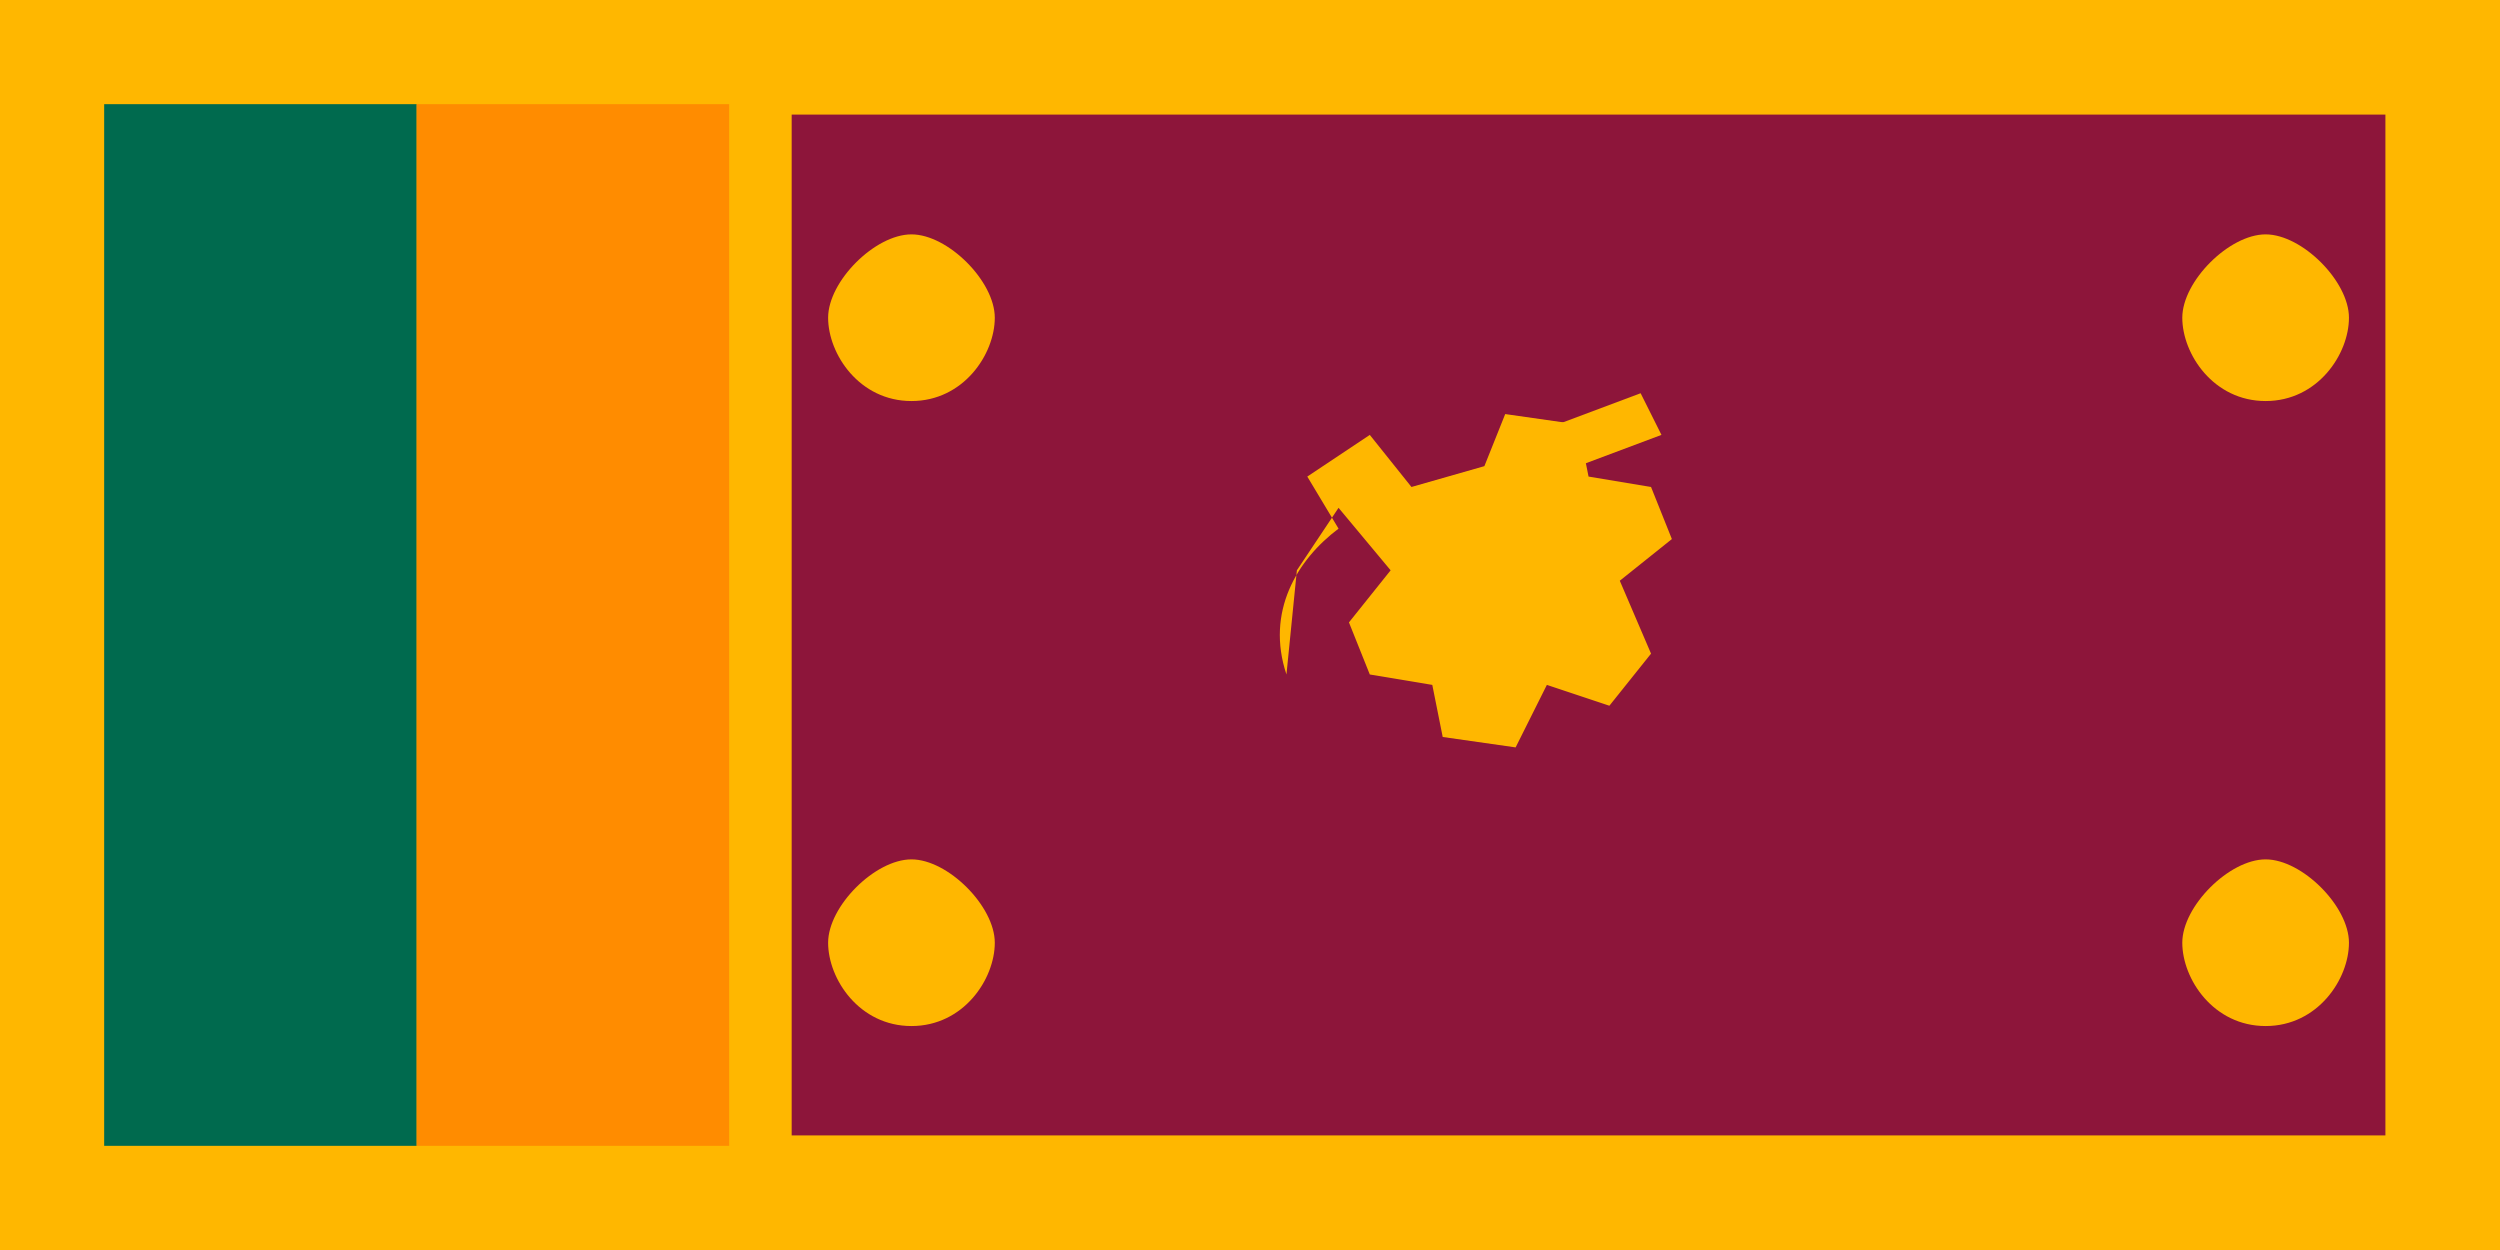
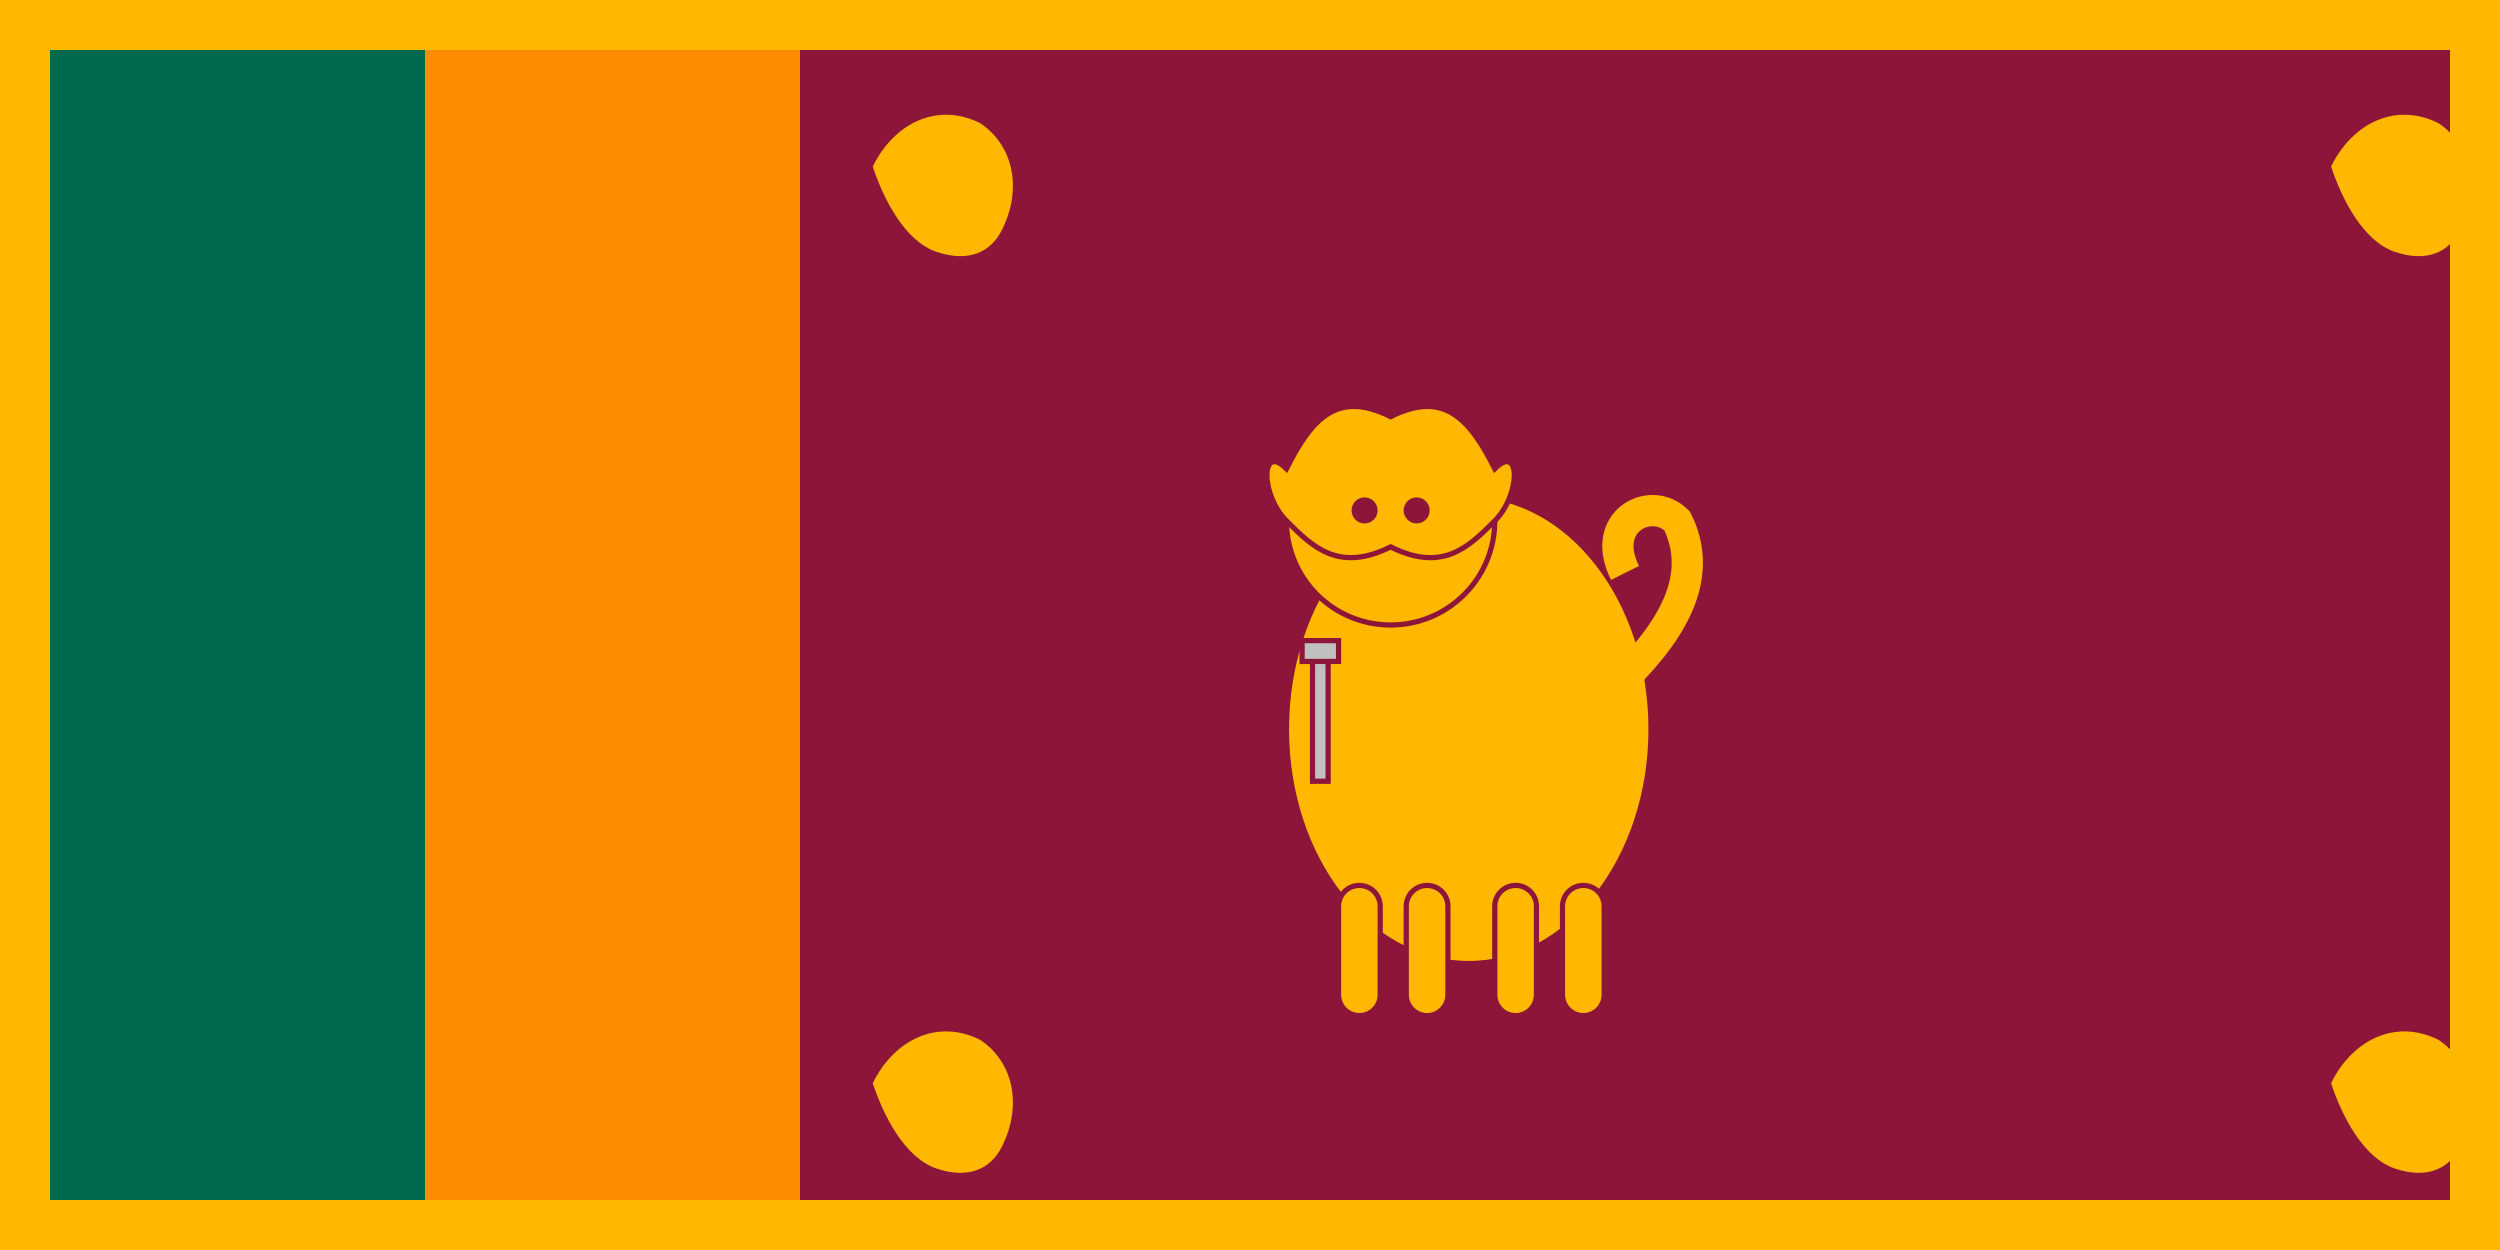
- <svg xmlns="http://www.w3.org/2000/svg" viewBox="0 0 960 480" role="img" aria-label="Flag of Sri Lanka">
-   <rect width="960" height="480" fill="#FFB700" />
-   <rect x="40" y="40" width="120" height="400" fill="#006A4E" />
-   <rect x="160" y="40" width="120" height="400" fill="#FF8C00" />
-   <rect x="300" y="40" width="620" height="400" fill="#8D153A" stroke="#FFB700" stroke-width="8" />
-   <g fill="#FFB700">
-     <path d="M350 90c14 0 32 18 32 32s-12 32-32 32-32-18-32-32 18-32 32-32z" />
-     <path d="M870 90c14 0 32 18 32 32s-12 32-32 32-32-18-32-32 18-32 32-32z" />
-     <path d="M350 330c14 0 32 18 32 32s-12 32-32 32-32-18-32-32 18-32 32-32z" />
-     <path d="M870 330c14 0 32 18 32 32s-12 32-32 32-32-18-32-32 18-32 32-32z" />
+ <svg xmlns="http://www.w3.org/2000/svg" viewBox="0 0 1200 600" role="img" aria-label="Flag of Sri Lanka">
+   <rect width="1200" height="600" fill="#FFB700" />
+   <rect x="12" y="12" width="1176" height="576" fill="#FFB700" />
+   <rect x="24" y="24" width="180" height="552" fill="#006A4E" />
+   <rect x="204" y="24" width="180" height="552" fill="#FF8C00" />
+   <rect x="384" y="24" width="792" height="552" fill="#8D153A" />
+   <g fill="#FFB700" stroke="#FFB700" stroke-width="2">
+     <path d="M420 80 C430 60, 450 50, 470 60 C485 70, 490 90, 480 110 C475 120, 465 125, 450 120 C435 115, 425 95, 420 80 Z" />
+     <path d="M1120 80 C1130 60, 1150 50, 1170 60 C1185 70, 1190 90, 1180 110 C1175 120, 1165 125, 1150 120 C1135 115, 1125 95, 1120 80 Z" />
+     <path d="M420 520 C430 500, 450 490, 470 500 C485 510, 490 530, 480 550 C475 560, 465 565, 450 560 C435 555, 425 535, 420 520 Z" />
+     <path d="M1120 520 C1130 500, 1150 490, 1170 500 C1185 510, 1190 530, 1180 550 C1175 560, 1165 565, 1150 560 C1135 555, 1125 535, 1120 520 Z" />
  </g>
-   <g transform="translate(430,115) scale(0.8)" fill="#FFB700">
-     <path d="M80 180c-10-30 5-55 25-70l-15-25 30-20 20 25 35-10 10-25 35 5 5 25 30 5 10 25-25 20 15 35-20 25-30-10-15 30-35-5-5-25-30-5-10-25 20-25-25-30-20 30z" />
-     <path d="M210 60l40-15 10 20-40 15z" />
+   <g transform="translate(580,150) scale(2.5)" fill="#FFB700" stroke="#8D153A" stroke-width="1">
+     <ellipse cx="50" cy="80" rx="35" ry="45" />
+     <circle cx="35" cy="40" r="20" />
+     <path d="M15 30 C10 25, 10 35, 15 40 C20 45, 25 50, 35 45 C45 50, 50 45, 55 40 C60 35, 60 25, 55 30 C50 20, 45 15, 35 20 C25 15, 20 20, 15 30 Z" />
+     <rect x="25" y="110" width="8" height="25" rx="4" />
+     <rect x="38" y="110" width="8" height="25" rx="4" />
+     <rect x="55" y="110" width="8" height="25" rx="4" />
+     <rect x="68" y="110" width="8" height="25" rx="4" />
+     <path d="M80 70 C90 60, 95 50, 90 40 C85 35, 75 40, 80 50" stroke-width="6" fill="none" stroke="#FFB700" />
+     <rect x="20" y="65" width="3" height="25" fill="#C0C0C0" />
+     <rect x="18" y="63" width="7" height="4" fill="#C0C0C0" />
+     <circle cx="30" cy="38" r="2" fill="#8D153A" />
+     <circle cx="40" cy="38" r="2" fill="#8D153A" />
  </g>
</svg>
